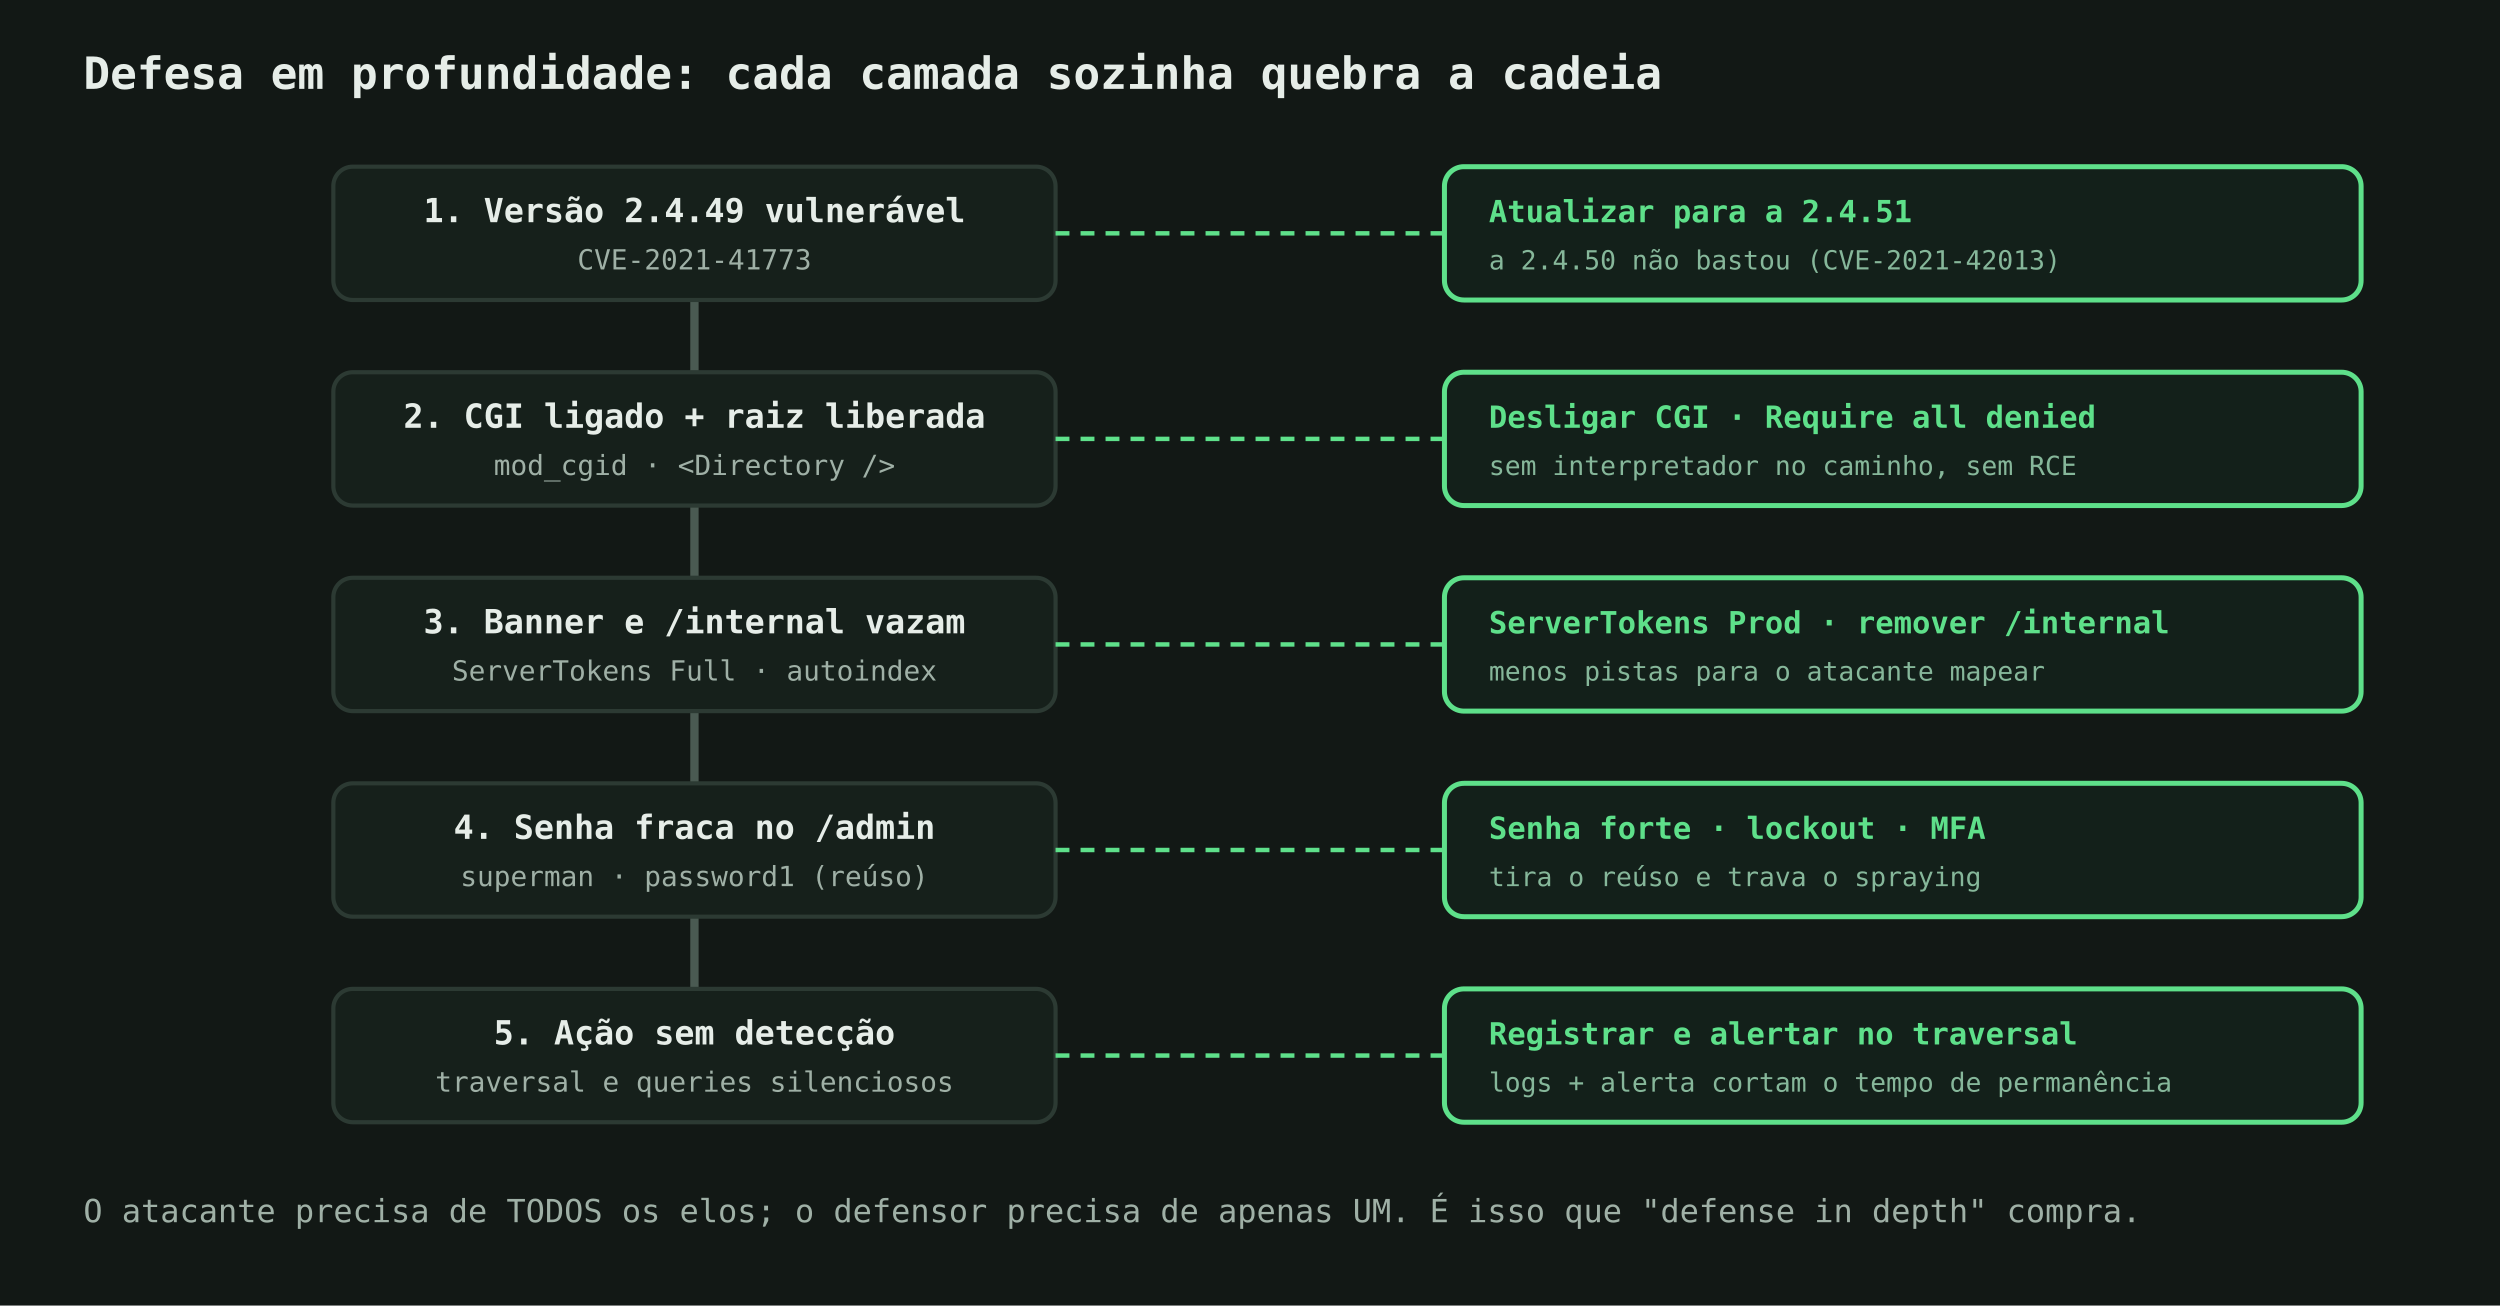
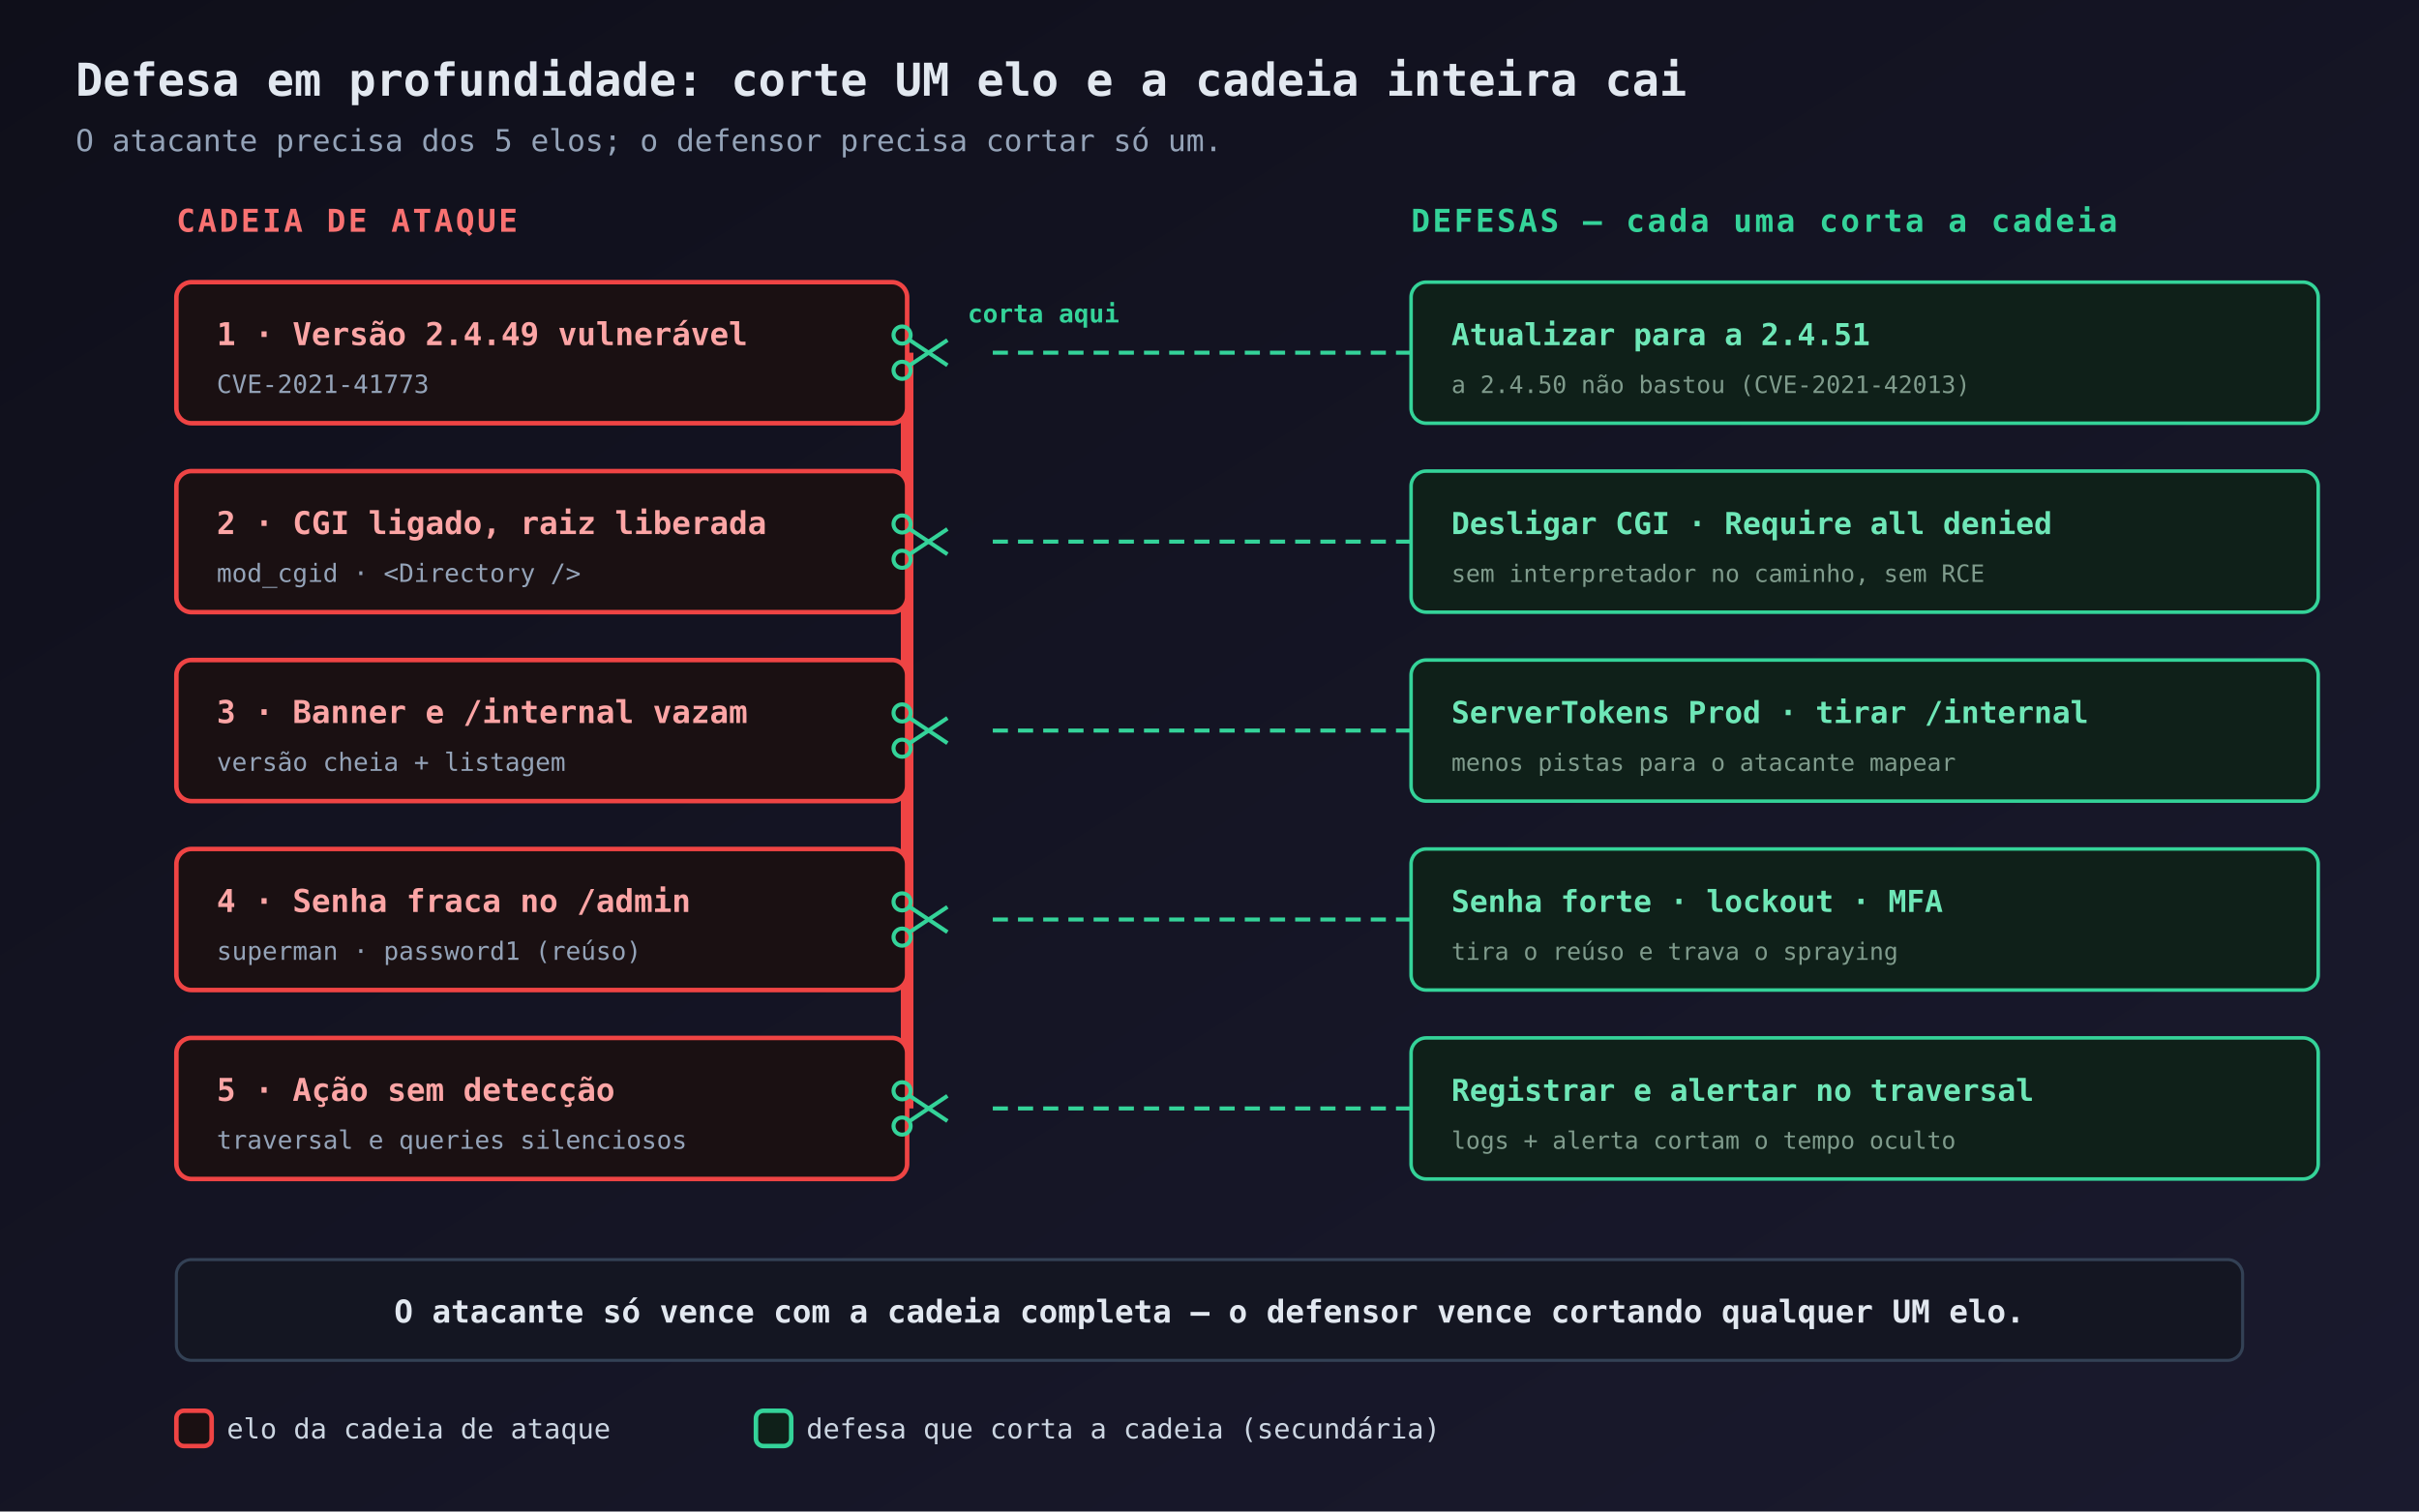
- <svg xmlns="http://www.w3.org/2000/svg" viewBox="0 0 900 470" role="img" aria-labelledby="t d">
+ <svg xmlns="http://www.w3.org/2000/svg" viewBox="0 0 960 600" role="img" aria-labelledby="t d">
  <style>
-     text { font-family: ui-monospace, "DejaVu Sans Mono", Menlo, Consolas, monospace; fill: #e6ede8; }
-     .t { font-size: 16px; font-weight: 700; }
-     .step { font-size: 12px; font-weight: 700; }
-     .sub { font-size: 10px; fill: #9fb0a6; }
-     .box { fill: #16201b; stroke: #2c3a33; stroke-width: 1.5; }
-     .def { fill: #13201a; stroke: #5ee08a; stroke-width: 1.8; }
-     .dt { font-size: 11px; font-weight: 700; fill: #5ee08a; }
-     .ds { font-size: 9.5px; fill: #86b79a; }
-     .chain { stroke: #4a5a52; stroke-width: 3; fill: none; }
-     .cut { stroke: #5ee08a; stroke-width: 1.6; fill: none; stroke-dasharray: 5 4; }
-     .cap { font-size: 11.5px; fill: #9fb0a6; }
+     text { font-family: ui-monospace, "DejaVu Sans Mono", Menlo, Consolas, monospace; fill: #e2e8f0; }
+     .title { font-size: 18px; font-weight: 700; }
+     .sub   { font-size: 12px; fill: #94a3b8; }
+     .hdrA  { font-size: 12.5px; font-weight: 700; fill: #f87171; letter-spacing: 0.08em; }
+     .hdrD  { font-size: 12.5px; font-weight: 700; fill: #34d399; letter-spacing: 0.08em; }
+     .lt    { font-size: 12.5px; font-weight: 700; fill: #fca5a5; }
+     .ls    { font-size: 10px; fill: #94a3b8; }
+     .dt    { font-size: 12px; font-weight: 700; fill: #6ee7b7; }
+     .ds    { font-size: 9.5px; fill: #7f9b8c; }
+     .cut   { font-size: 10px; font-weight: 700; fill: #34d399; }
+     .cap   { font-size: 12.5px; font-weight: 700; fill: #e2e8f0; }
+     .leg   { font-size: 11px; fill: #cbd5e1; }
  </style>
-   <rect width="900" height="470" fill="#121815" />
-   <text class="t" x="30" y="32">Defesa em profundidade: cada camada sozinha quebra a cadeia</text>
-   <path class="chain" d="M250,70 L250,404" />
-   <rect class="box" x="120" y="60" width="260" height="48" rx="7" />
-   <text class="step" x="250" y="80" text-anchor="middle">1. Versão 2.4.49 vulnerável</text>
-   <text class="sub" x="250" y="97" text-anchor="middle">CVE-2021-41773</text>
-   <rect class="def" x="520" y="60" width="330" height="48" rx="7" />
-   <text class="dt" x="536" y="80">Atualizar para a 2.4.51</text>
-   <text class="ds" x="536" y="97">a 2.4.50 não bastou (CVE-2021-42013)</text>
-   <rect class="box" x="120" y="134" width="260" height="48" rx="7" />
-   <text class="step" x="250" y="154" text-anchor="middle">2. CGI ligado + raiz liberada</text>
-   <text class="sub" x="250" y="171" text-anchor="middle">mod_cgid · &lt;Directory /&gt;</text>
-   <rect class="def" x="520" y="134" width="330" height="48" rx="7" />
-   <text class="dt" x="536" y="154">Desligar CGI · Require all denied</text>
-   <text class="ds" x="536" y="171">sem interpretador no caminho, sem RCE</text>
-   <rect class="box" x="120" y="208" width="260" height="48" rx="7" />
-   <text class="step" x="250" y="228" text-anchor="middle">3. Banner e /internal vazam</text>
-   <text class="sub" x="250" y="245" text-anchor="middle">ServerTokens Full · autoindex</text>
-   <rect class="def" x="520" y="208" width="330" height="48" rx="7" />
-   <text class="dt" x="536" y="228">ServerTokens Prod · remover /internal</text>
-   <text class="ds" x="536" y="245">menos pistas para o atacante mapear</text>
-   <rect class="box" x="120" y="282" width="260" height="48" rx="7" />
-   <text class="step" x="250" y="302" text-anchor="middle">4. Senha fraca no /admin</text>
-   <text class="sub" x="250" y="319" text-anchor="middle">superman · password1 (reúso)</text>
-   <rect class="def" x="520" y="282" width="330" height="48" rx="7" />
-   <text class="dt" x="536" y="302">Senha forte · lockout · MFA</text>
-   <text class="ds" x="536" y="319">tira o reúso e trava o spraying</text>
-   <rect class="box" x="120" y="356" width="260" height="48" rx="7" />
-   <text class="step" x="250" y="376" text-anchor="middle">5. Ação sem detecção</text>
-   <text class="sub" x="250" y="393" text-anchor="middle">traversal e queries silenciosos</text>
-   <rect class="def" x="520" y="356" width="330" height="48" rx="7" />
-   <text class="dt" x="536" y="376">Registrar e alertar no traversal</text>
-   <text class="ds" x="536" y="393">logs + alerta cortam o tempo de permanência</text>
-   <path class="cut" d="M380,84 L520,84" />
-   <path class="cut" d="M380,158 L520,158" />
-   <path class="cut" d="M380,232 L520,232" />
-   <path class="cut" d="M380,306 L520,306" />
-   <path class="cut" d="M380,380 L520,380" />
-   <text class="cap" x="30" y="440">O atacante precisa de TODOS os elos; o defensor precisa de apenas UM. É isso que "defense in depth" compra.</text>
+   <defs>
+     <linearGradient id="bg" x1="0%" y1="0%" x2="100%" y2="100%">
+       <stop offset="0%" stop-color="#0f0f1a" />
+       <stop offset="100%" stop-color="#1a1a2e" />
+     </linearGradient>
+   </defs>
+   <rect width="960" height="600" fill="url(#bg)" />
+   <text class="title" x="30" y="38">Defesa em profundidade: corte UM elo e a cadeia inteira cai</text>
+   <text class="sub" x="30" y="60">O atacante precisa dos 5 elos; o defensor precisa cortar só um.</text>
+   <text class="hdrA" x="70" y="92">CADEIA DE ATAQUE</text>
+   <text class="hdrD" x="560" y="92">DEFESAS — cada uma corta a cadeia</text>
+   <path d="M360,140 L360,440" fill="none" stroke="#ef4444" stroke-width="5" />
+   <g stroke="#34d399" stroke-width="1.6" fill="none" stroke-dasharray="6 4">
+     <path d="M560,140 L392,140" />
+     <path d="M560,215 L392,215" />
+     <path d="M560,290 L392,290" />
+     <path d="M560,365 L392,365" />
+     <path d="M560,440 L392,440" />
+   </g>
+   <rect x="70" y="112" width="290" height="56" rx="6" fill="#1a1012" stroke="#ef4444" stroke-width="1.8" />
+   <text class="lt" x="86" y="137">1 · Versão 2.4.49 vulnerável</text>
+   <text class="ls" x="86" y="156">CVE-2021-41773</text>
+   <rect x="70" y="187" width="290" height="56" rx="6" fill="#1a1012" stroke="#ef4444" stroke-width="1.8" />
+   <text class="lt" x="86" y="212">2 · CGI ligado, raiz liberada</text>
+   <text class="ls" x="86" y="231">mod_cgid · &lt;Directory /&gt;</text>
+   <rect x="70" y="262" width="290" height="56" rx="6" fill="#1a1012" stroke="#ef4444" stroke-width="1.8" />
+   <text class="lt" x="86" y="287">3 · Banner e /internal vazam</text>
+   <text class="ls" x="86" y="306">versão cheia + listagem</text>
+   <rect x="70" y="337" width="290" height="56" rx="6" fill="#1a1012" stroke="#ef4444" stroke-width="1.8" />
+   <text class="lt" x="86" y="362">4 · Senha fraca no /admin</text>
+   <text class="ls" x="86" y="381">superman · password1 (reúso)</text>
+   <rect x="70" y="412" width="290" height="56" rx="6" fill="#1a1012" stroke="#ef4444" stroke-width="1.8" />
+   <text class="lt" x="86" y="437">5 · Ação sem detecção</text>
+   <text class="ls" x="86" y="456">traversal e queries silenciosos</text>
+   <g>
+     <g transform="translate(360,140)">
+       <circle cx="-2" cy="-7" r="3.4" fill="none" stroke="#34d399" stroke-width="1.6" />
+       <circle cx="-2" cy="7" r="3.4" fill="none" stroke="#34d399" stroke-width="1.6" />
+       <line x1="1" y1="-5" x2="16" y2="5" stroke="#34d399" stroke-width="1.6" />
+       <line x1="1" y1="5" x2="16" y2="-5" stroke="#34d399" stroke-width="1.6" />
+     </g>
+     <g transform="translate(360,215)">
+       <circle cx="-2" cy="-7" r="3.4" fill="none" stroke="#34d399" stroke-width="1.6" />
+       <circle cx="-2" cy="7" r="3.4" fill="none" stroke="#34d399" stroke-width="1.6" />
+       <line x1="1" y1="-5" x2="16" y2="5" stroke="#34d399" stroke-width="1.6" />
+       <line x1="1" y1="5" x2="16" y2="-5" stroke="#34d399" stroke-width="1.6" />
+     </g>
+     <g transform="translate(360,290)">
+       <circle cx="-2" cy="-7" r="3.4" fill="none" stroke="#34d399" stroke-width="1.6" />
+       <circle cx="-2" cy="7" r="3.4" fill="none" stroke="#34d399" stroke-width="1.6" />
+       <line x1="1" y1="-5" x2="16" y2="5" stroke="#34d399" stroke-width="1.6" />
+       <line x1="1" y1="5" x2="16" y2="-5" stroke="#34d399" stroke-width="1.6" />
+     </g>
+     <g transform="translate(360,365)">
+       <circle cx="-2" cy="-7" r="3.4" fill="none" stroke="#34d399" stroke-width="1.6" />
+       <circle cx="-2" cy="7" r="3.4" fill="none" stroke="#34d399" stroke-width="1.6" />
+       <line x1="1" y1="-5" x2="16" y2="5" stroke="#34d399" stroke-width="1.6" />
+       <line x1="1" y1="5" x2="16" y2="-5" stroke="#34d399" stroke-width="1.6" />
+     </g>
+     <g transform="translate(360,440)">
+       <circle cx="-2" cy="-7" r="3.4" fill="none" stroke="#34d399" stroke-width="1.6" />
+       <circle cx="-2" cy="7" r="3.4" fill="none" stroke="#34d399" stroke-width="1.6" />
+       <line x1="1" y1="-5" x2="16" y2="5" stroke="#34d399" stroke-width="1.6" />
+       <line x1="1" y1="5" x2="16" y2="-5" stroke="#34d399" stroke-width="1.6" />
+     </g>
+   </g>
+   <text class="cut" x="384" y="128">corta aqui</text>
+   <rect x="560" y="112" width="360" height="56" rx="6" fill="#0f2019" stroke="#34d399" stroke-width="1.4" />
+   <text class="dt" x="576" y="137">Atualizar para a 2.4.51</text>
+   <text class="ds" x="576" y="156">a 2.4.50 não bastou (CVE-2021-42013)</text>
+   <rect x="560" y="187" width="360" height="56" rx="6" fill="#0f2019" stroke="#34d399" stroke-width="1.4" />
+   <text class="dt" x="576" y="212">Desligar CGI · Require all denied</text>
+   <text class="ds" x="576" y="231">sem interpretador no caminho, sem RCE</text>
+   <rect x="560" y="262" width="360" height="56" rx="6" fill="#0f2019" stroke="#34d399" stroke-width="1.4" />
+   <text class="dt" x="576" y="287">ServerTokens Prod · tirar /internal</text>
+   <text class="ds" x="576" y="306">menos pistas para o atacante mapear</text>
+   <rect x="560" y="337" width="360" height="56" rx="6" fill="#0f2019" stroke="#34d399" stroke-width="1.4" />
+   <text class="dt" x="576" y="362">Senha forte · lockout · MFA</text>
+   <text class="ds" x="576" y="381">tira o reúso e trava o spraying</text>
+   <rect x="560" y="412" width="360" height="56" rx="6" fill="#0f2019" stroke="#34d399" stroke-width="1.4" />
+   <text class="dt" x="576" y="437">Registrar e alertar no traversal</text>
+   <text class="ds" x="576" y="456">logs + alerta cortam o tempo oculto</text>
+   <rect x="70" y="500" width="820" height="40" rx="6" fill="#141622" stroke="#334155" stroke-width="1.2" />
+   <text class="cap" x="480" y="525" text-anchor="middle">O atacante só vence com a cadeia completa — o defensor vence cortando qualquer UM elo.</text>
+   <g>
+     <rect x="70" y="560" width="14" height="14" rx="3" fill="#1a1012" stroke="#ef4444" stroke-width="1.8" />
+     <text class="leg" x="90" y="571">elo da cadeia de ataque</text>
+     <rect x="300" y="560" width="14" height="14" rx="3" fill="#0f2019" stroke="#34d399" stroke-width="1.8" />
+     <text class="leg" x="320" y="571">defesa que corta a cadeia (secundária)</text>
+   </g>
</svg>
